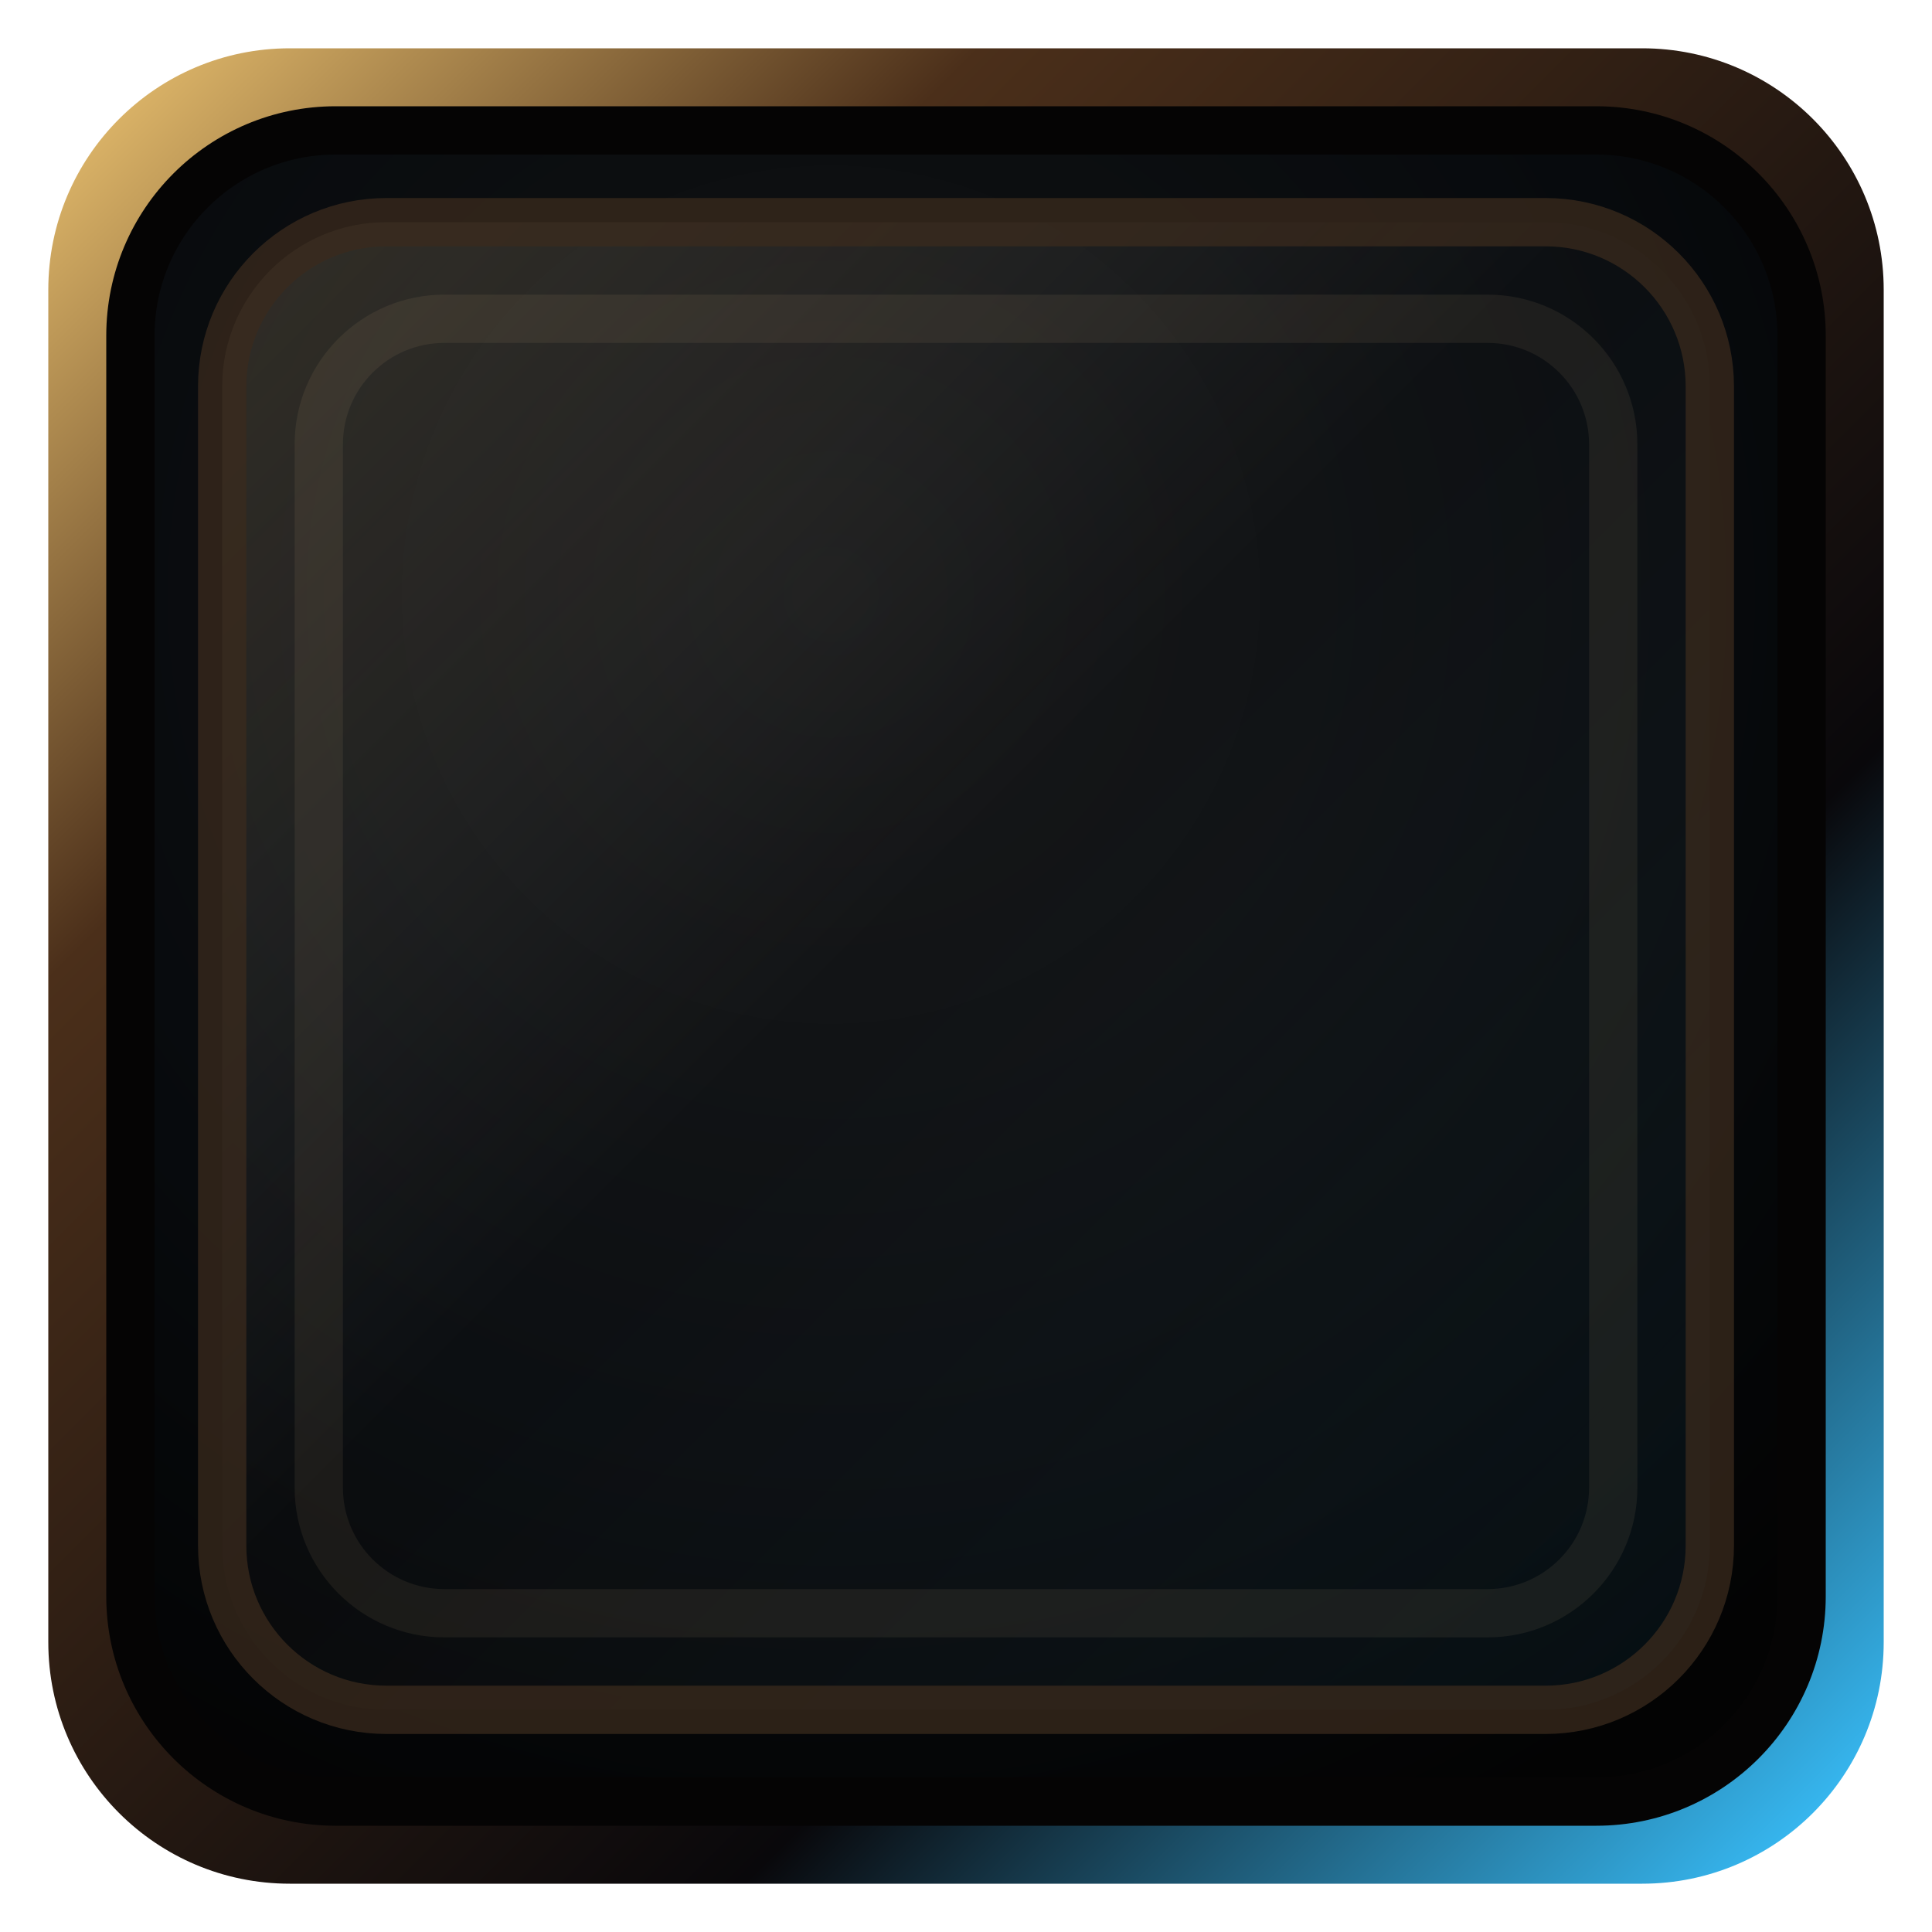
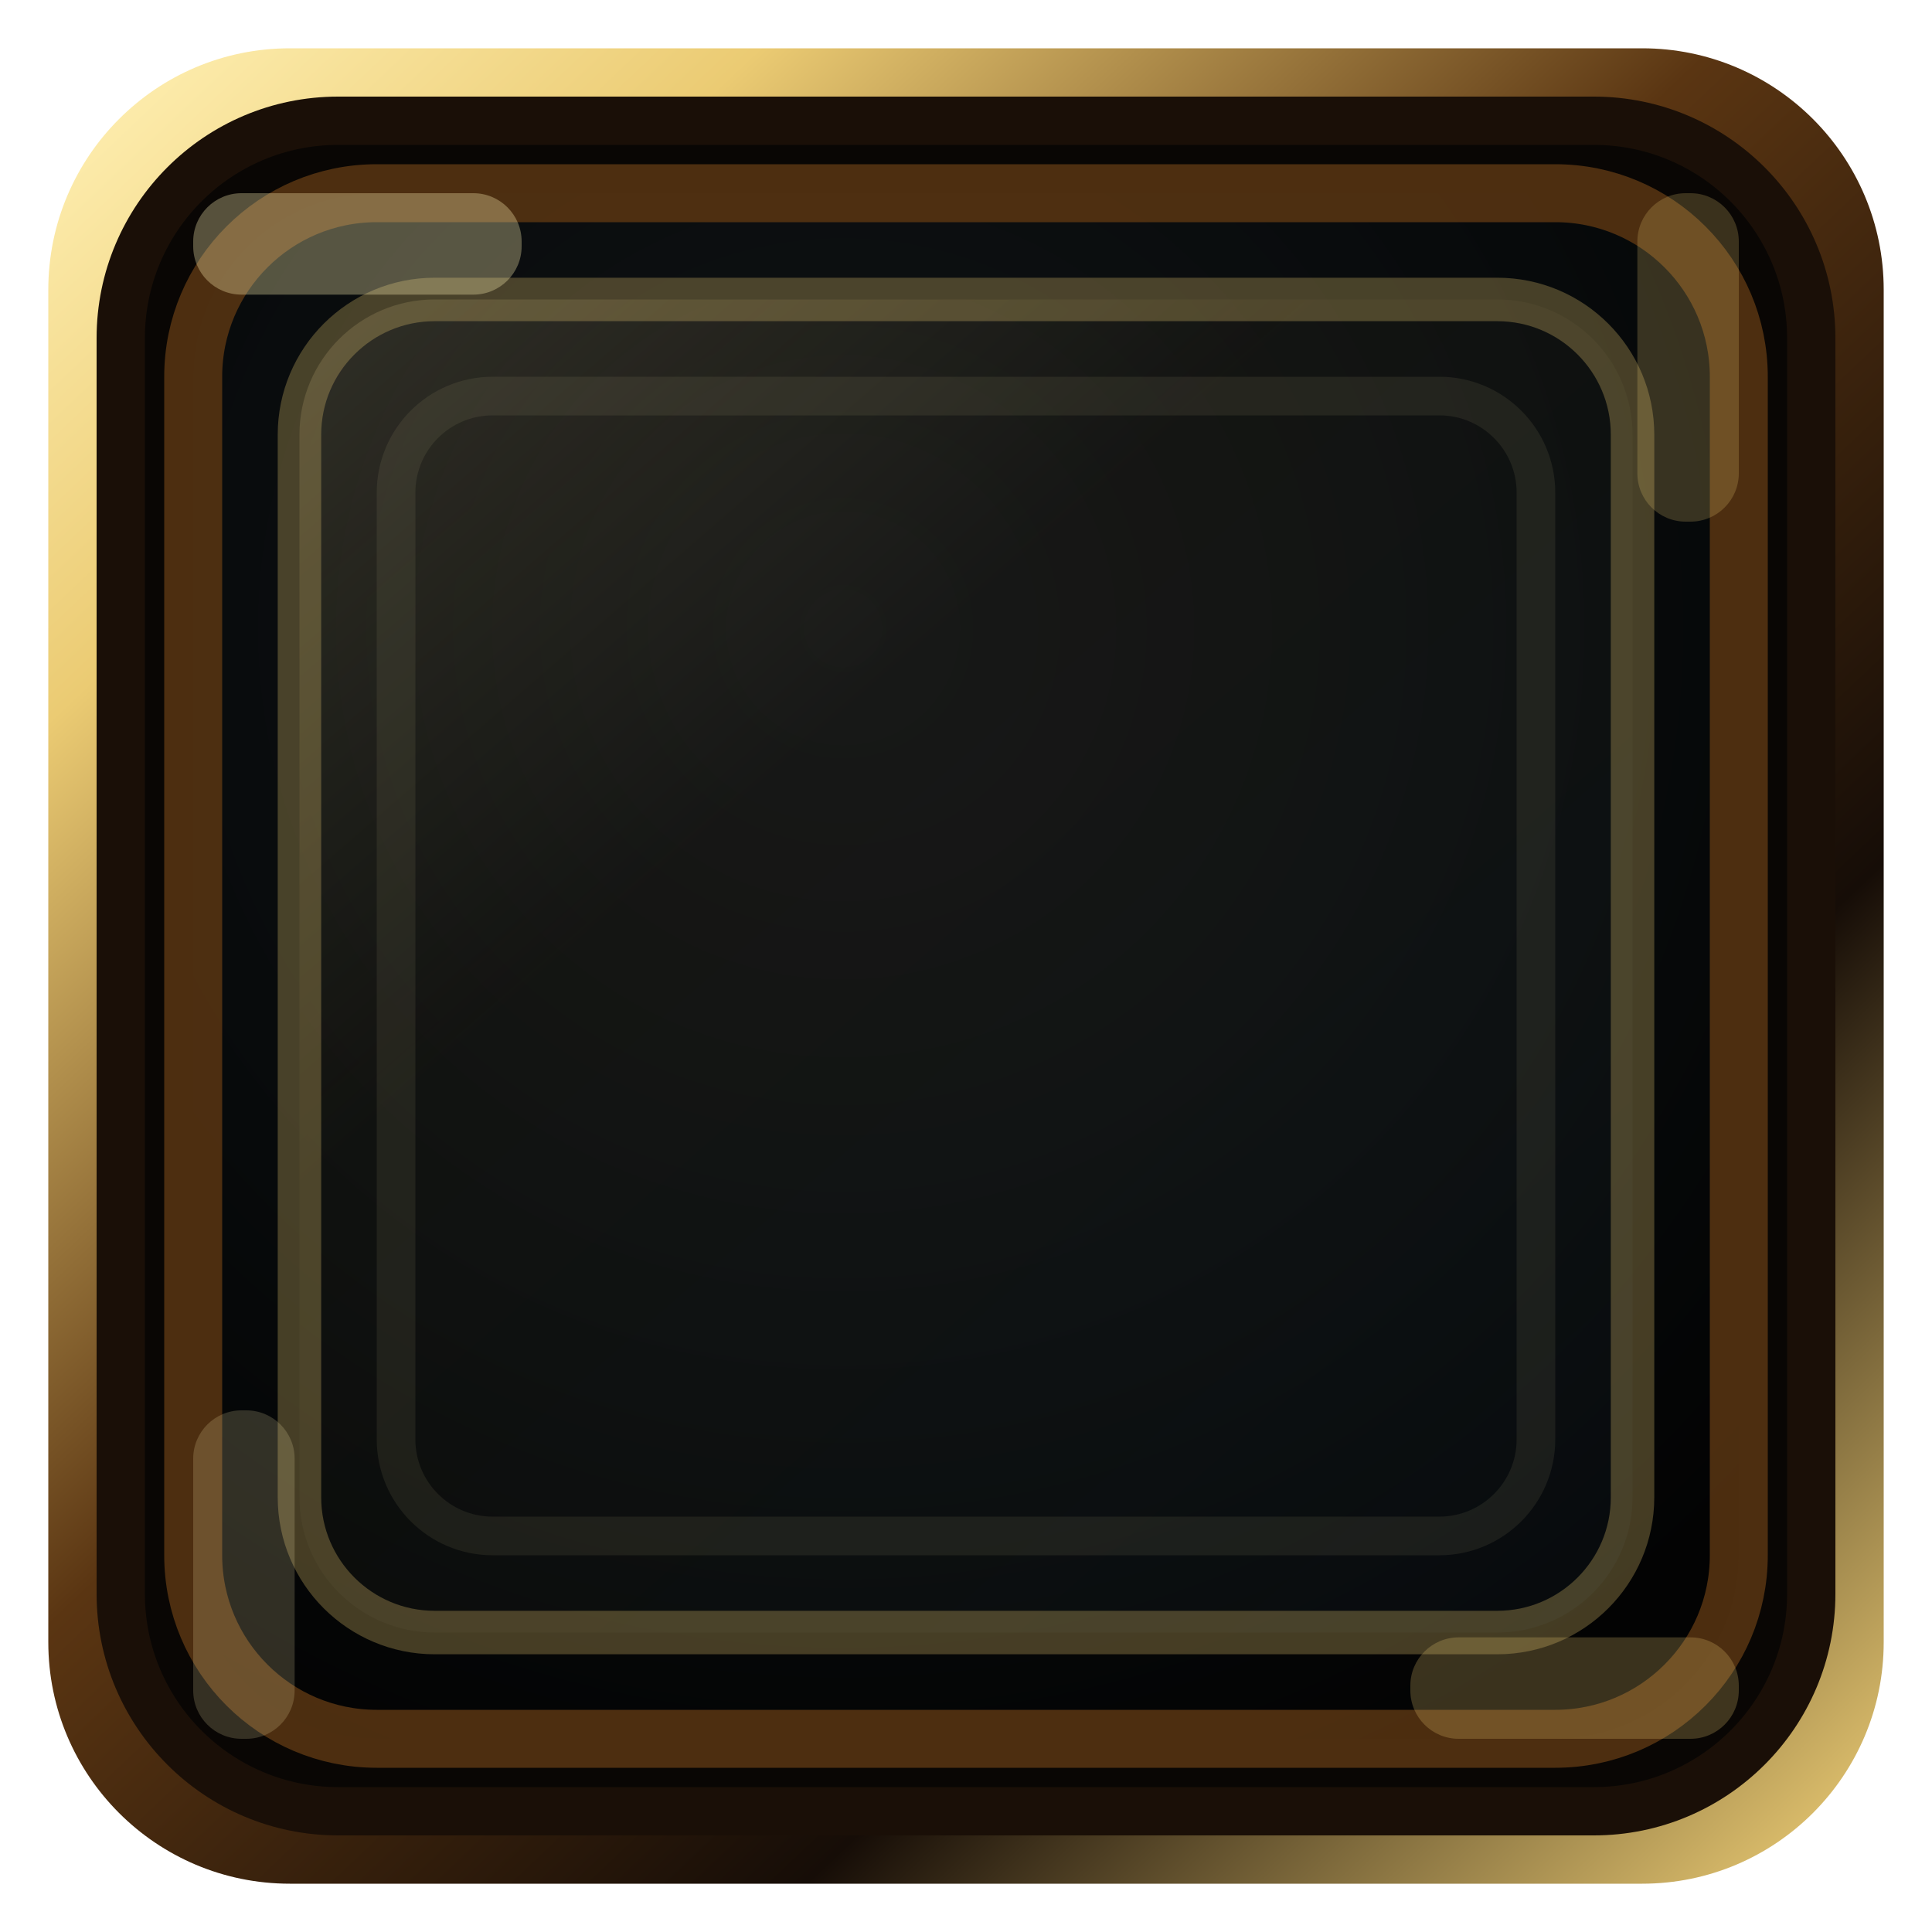
<svg xmlns="http://www.w3.org/2000/svg" width="40" height="40" viewBox="0 0 40 40" fill="none">
  <defs>
-     <linearGradient id="arcanaRim" x1="2" y1="2" x2="38" y2="38" gradientUnits="userSpaceOnUse">
-       <stop offset="0" stop-color="#E0B86A" />
-       <stop offset="0.24" stop-color="#4B2F1A" />
-       <stop offset="0.7" stop-color="#09080B" />
-       <stop offset="1" stop-color="#38BDF8" />
+     <linearGradient id="outerGold" x1="2" y1="1" x2="38" y2="39" gradientUnits="userSpaceOnUse">
+       <stop offset="0" stop-color="#FFF0B3" />
+       <stop offset="0.18" stop-color="#EBCB73" />
+       <stop offset="0.44" stop-color="#5A3512" />
+       <stop offset="0.72" stop-color="#160D07" />
+       <stop offset="1" stop-color="#EBCB73" />
    </linearGradient>
    <radialGradient id="arcanaCore" cx="0.42" cy="0.28" r="0.82">
-       <stop offset="0" stop-color="#121314" />
-       <stop offset="0.62" stop-color="#070A0D" />
+       <stop offset="0" stop-color="#111315" />
+       <stop offset="0.62" stop-color="#070A0B" />
      <stop offset="1" stop-color="#030303" />
    </radialGradient>
-     <linearGradient id="arcanaGlaze" x1="6" y1="6" x2="34" y2="34" gradientUnits="userSpaceOnUse">
-       <stop offset="0" stop-color="#F3D19A" stop-opacity="0.16" />
-       <stop offset="0.46" stop-color="#FFFFFF" stop-opacity="0.018" />
-       <stop offset="1" stop-color="#38BDF8" stop-opacity="0.06" />
+     <linearGradient id="goldPlate" x1="7" y1="5" x2="33" y2="35" gradientUnits="userSpaceOnUse">
+       <stop offset="0" stop-color="#FFF0B3" stop-opacity="0.16" />
+       <stop offset="0.36" stop-color="#EBCB73" stop-opacity="0.035" />
+       <stop offset="1" stop-color="#60A5FA" stop-opacity="0.04" />
    </linearGradient>
  </defs>
-   <rect x="1" y="1" width="38" height="38" rx="5" fill="url(#arcanaRim)" />
-   <rect x="2.7" y="2.7" width="34.6" height="34.6" rx="4.25" fill="url(#arcanaCore)" stroke="#050404" stroke-width="1" />
-   <rect x="4.6" y="4.6" width="30.8" height="30.8" rx="3.4" fill="url(#arcanaGlaze)" stroke="#3A2A1D" stroke-opacity="0.74" stroke-width="1" />
-   <rect x="6.6" y="6.6" width="26.8" height="26.8" rx="2.6" stroke="#F3D19A" stroke-opacity="0.075" stroke-width="1" />
+   <rect x="1" y="1" width="38" height="38" rx="5" fill="url(#outerGold)" />
+   <rect x="2.5" y="2.5" width="35" height="35" rx="4.5" fill="#090604" stroke="#1A0F07" stroke-width="1" />
+   <rect x="4" y="4" width="32" height="32" rx="3.8" fill="url(#arcanaCore)" stroke="#5A3512" stroke-opacity="0.85" stroke-width="1.2" />
+   <rect x="6.2" y="6.2" width="27.6" height="27.6" rx="2.8" fill="url(#goldPlate)" stroke="#EBCB73" stroke-opacity="0.28" stroke-width="0.9" />
+   <rect x="8.2" y="8.2" width="23.6" height="23.6" rx="2" stroke="#FFF0B3" stroke-opacity="0.075" stroke-width="0.8" />
+   <rect x="4" y="4" width="6.8" height="2.1" rx="1" fill="#FFF0B3" fill-opacity="0.32" />
+   <rect x="29.2" y="33.9" width="6.8" height="2.1" rx="1" fill="#EBCB73" fill-opacity="0.24" />
+   <rect x="33.9" y="4" width="2.1" height="6.8" rx="1" fill="#EBCB73" fill-opacity="0.22" />
+   <rect x="4" y="29.2" width="2.1" height="6.8" rx="1" fill="#FFF0B3" fill-opacity="0.18" />
</svg>
